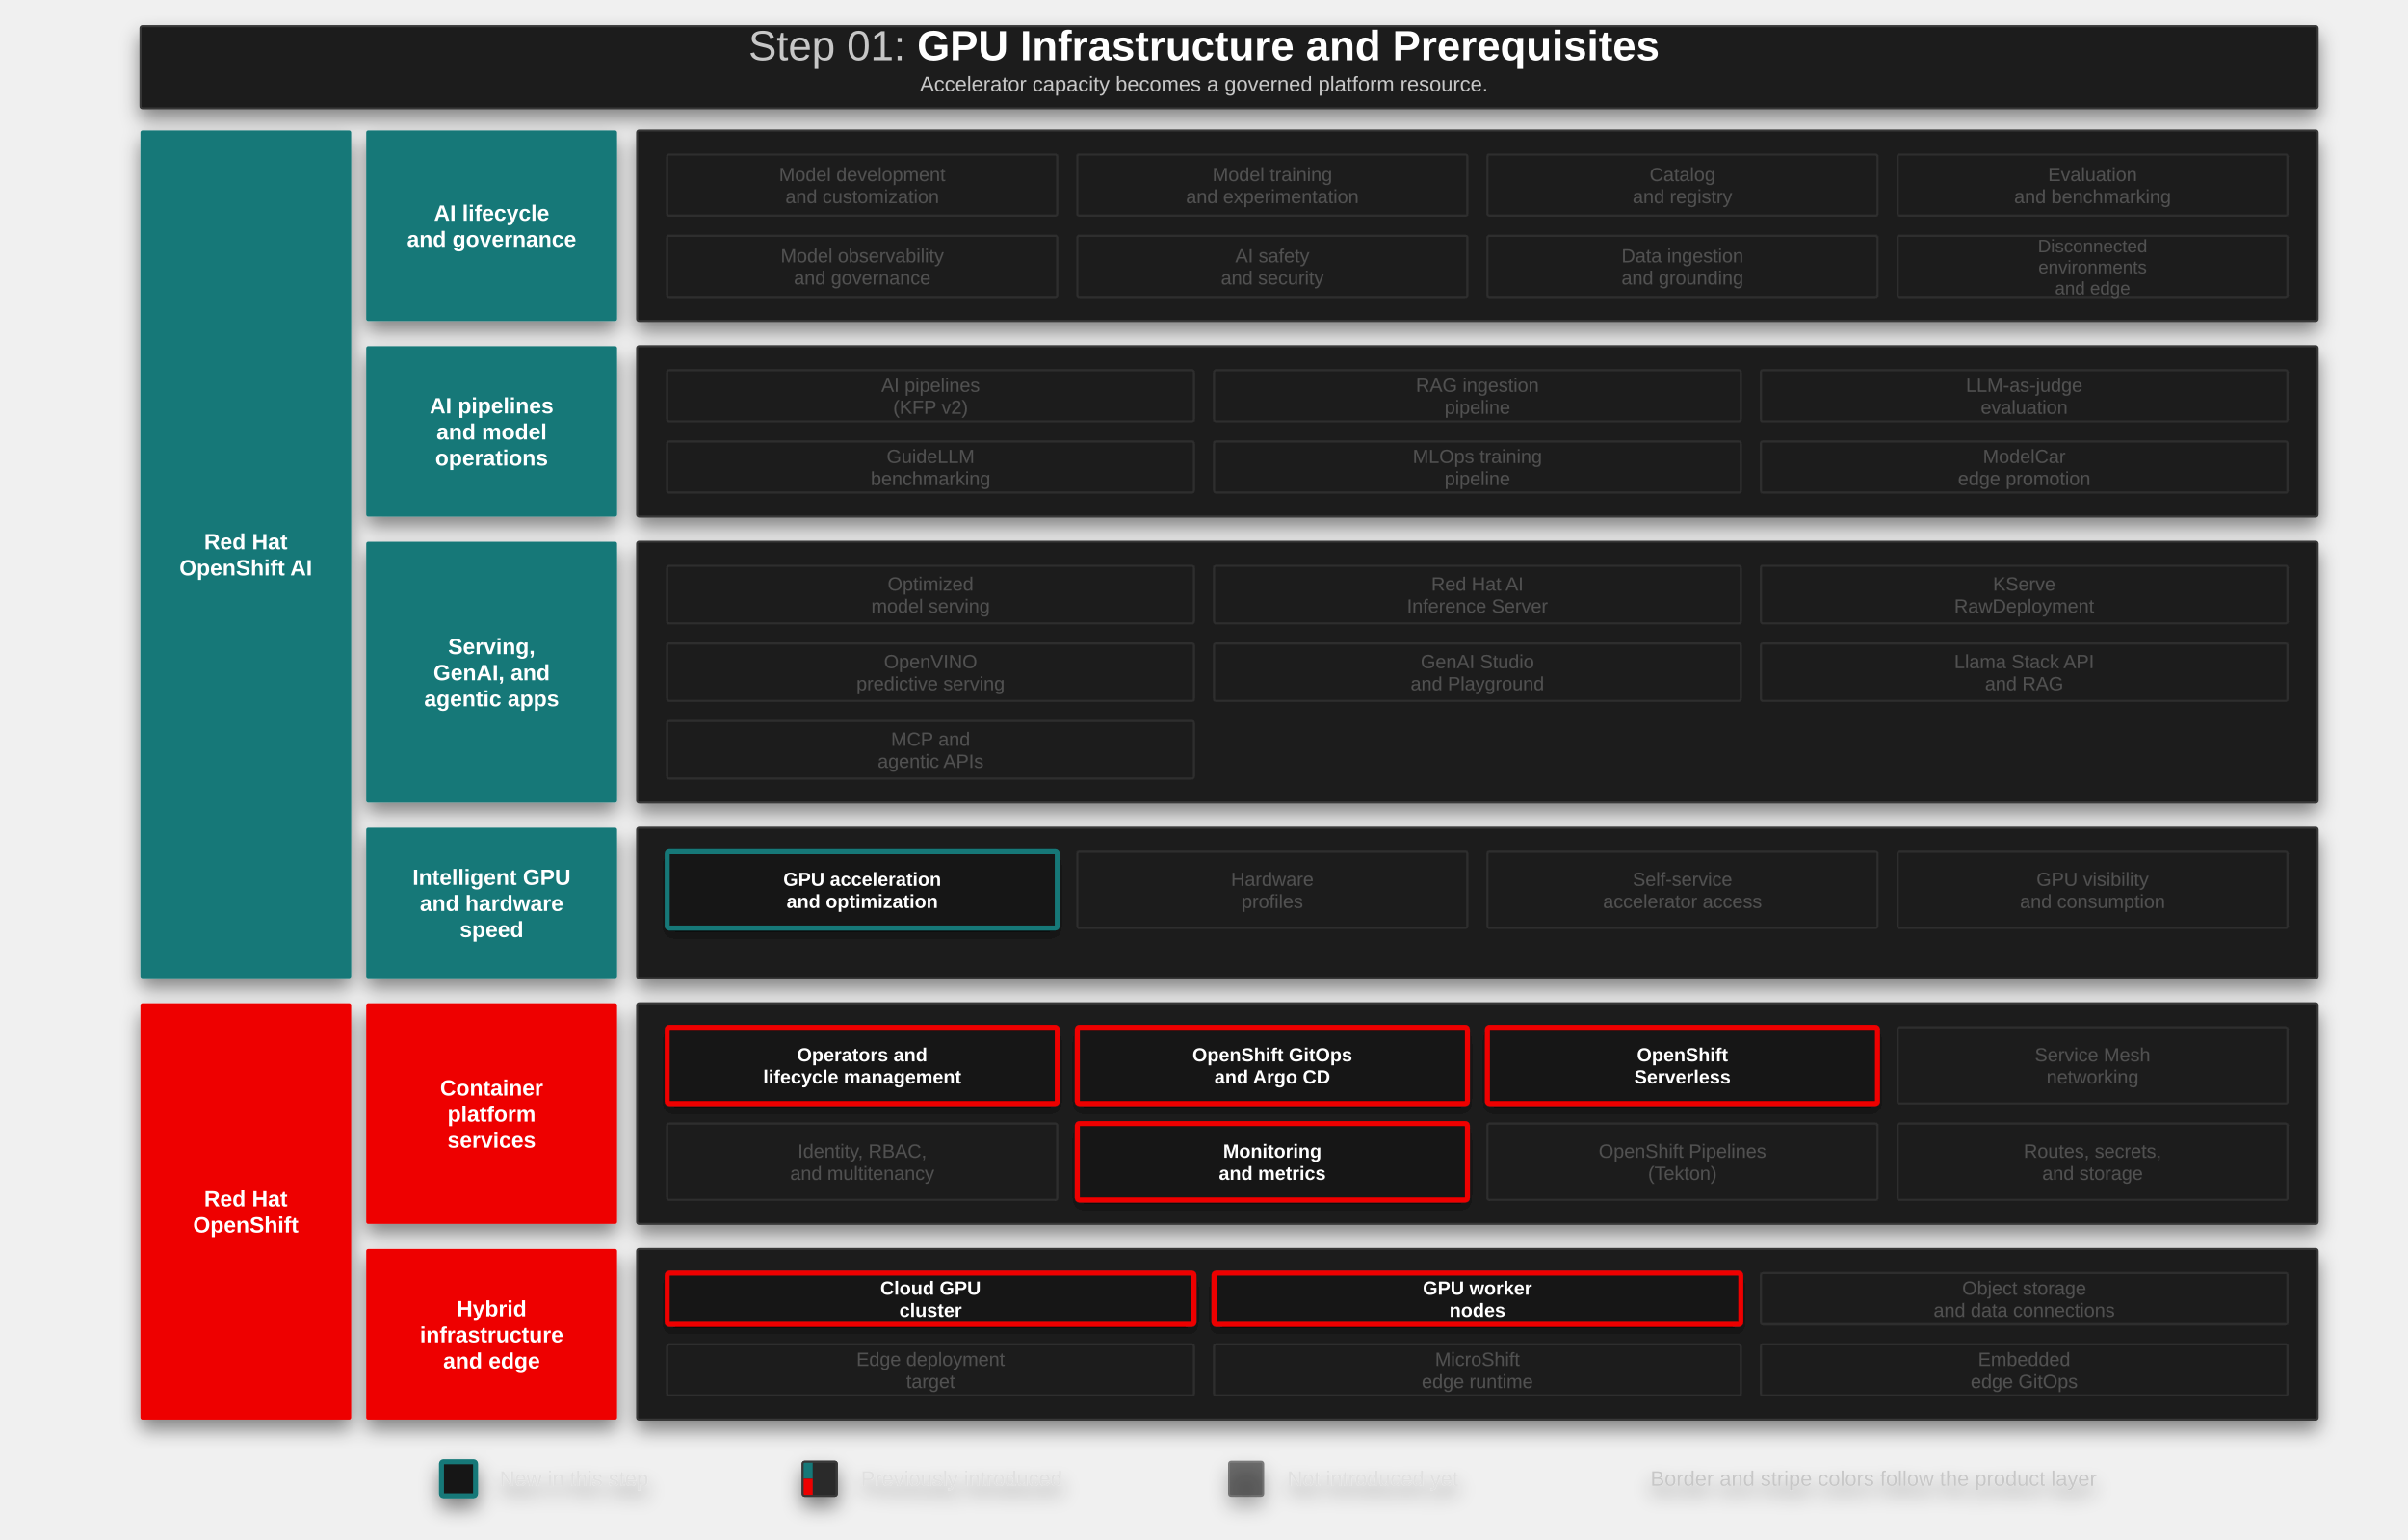
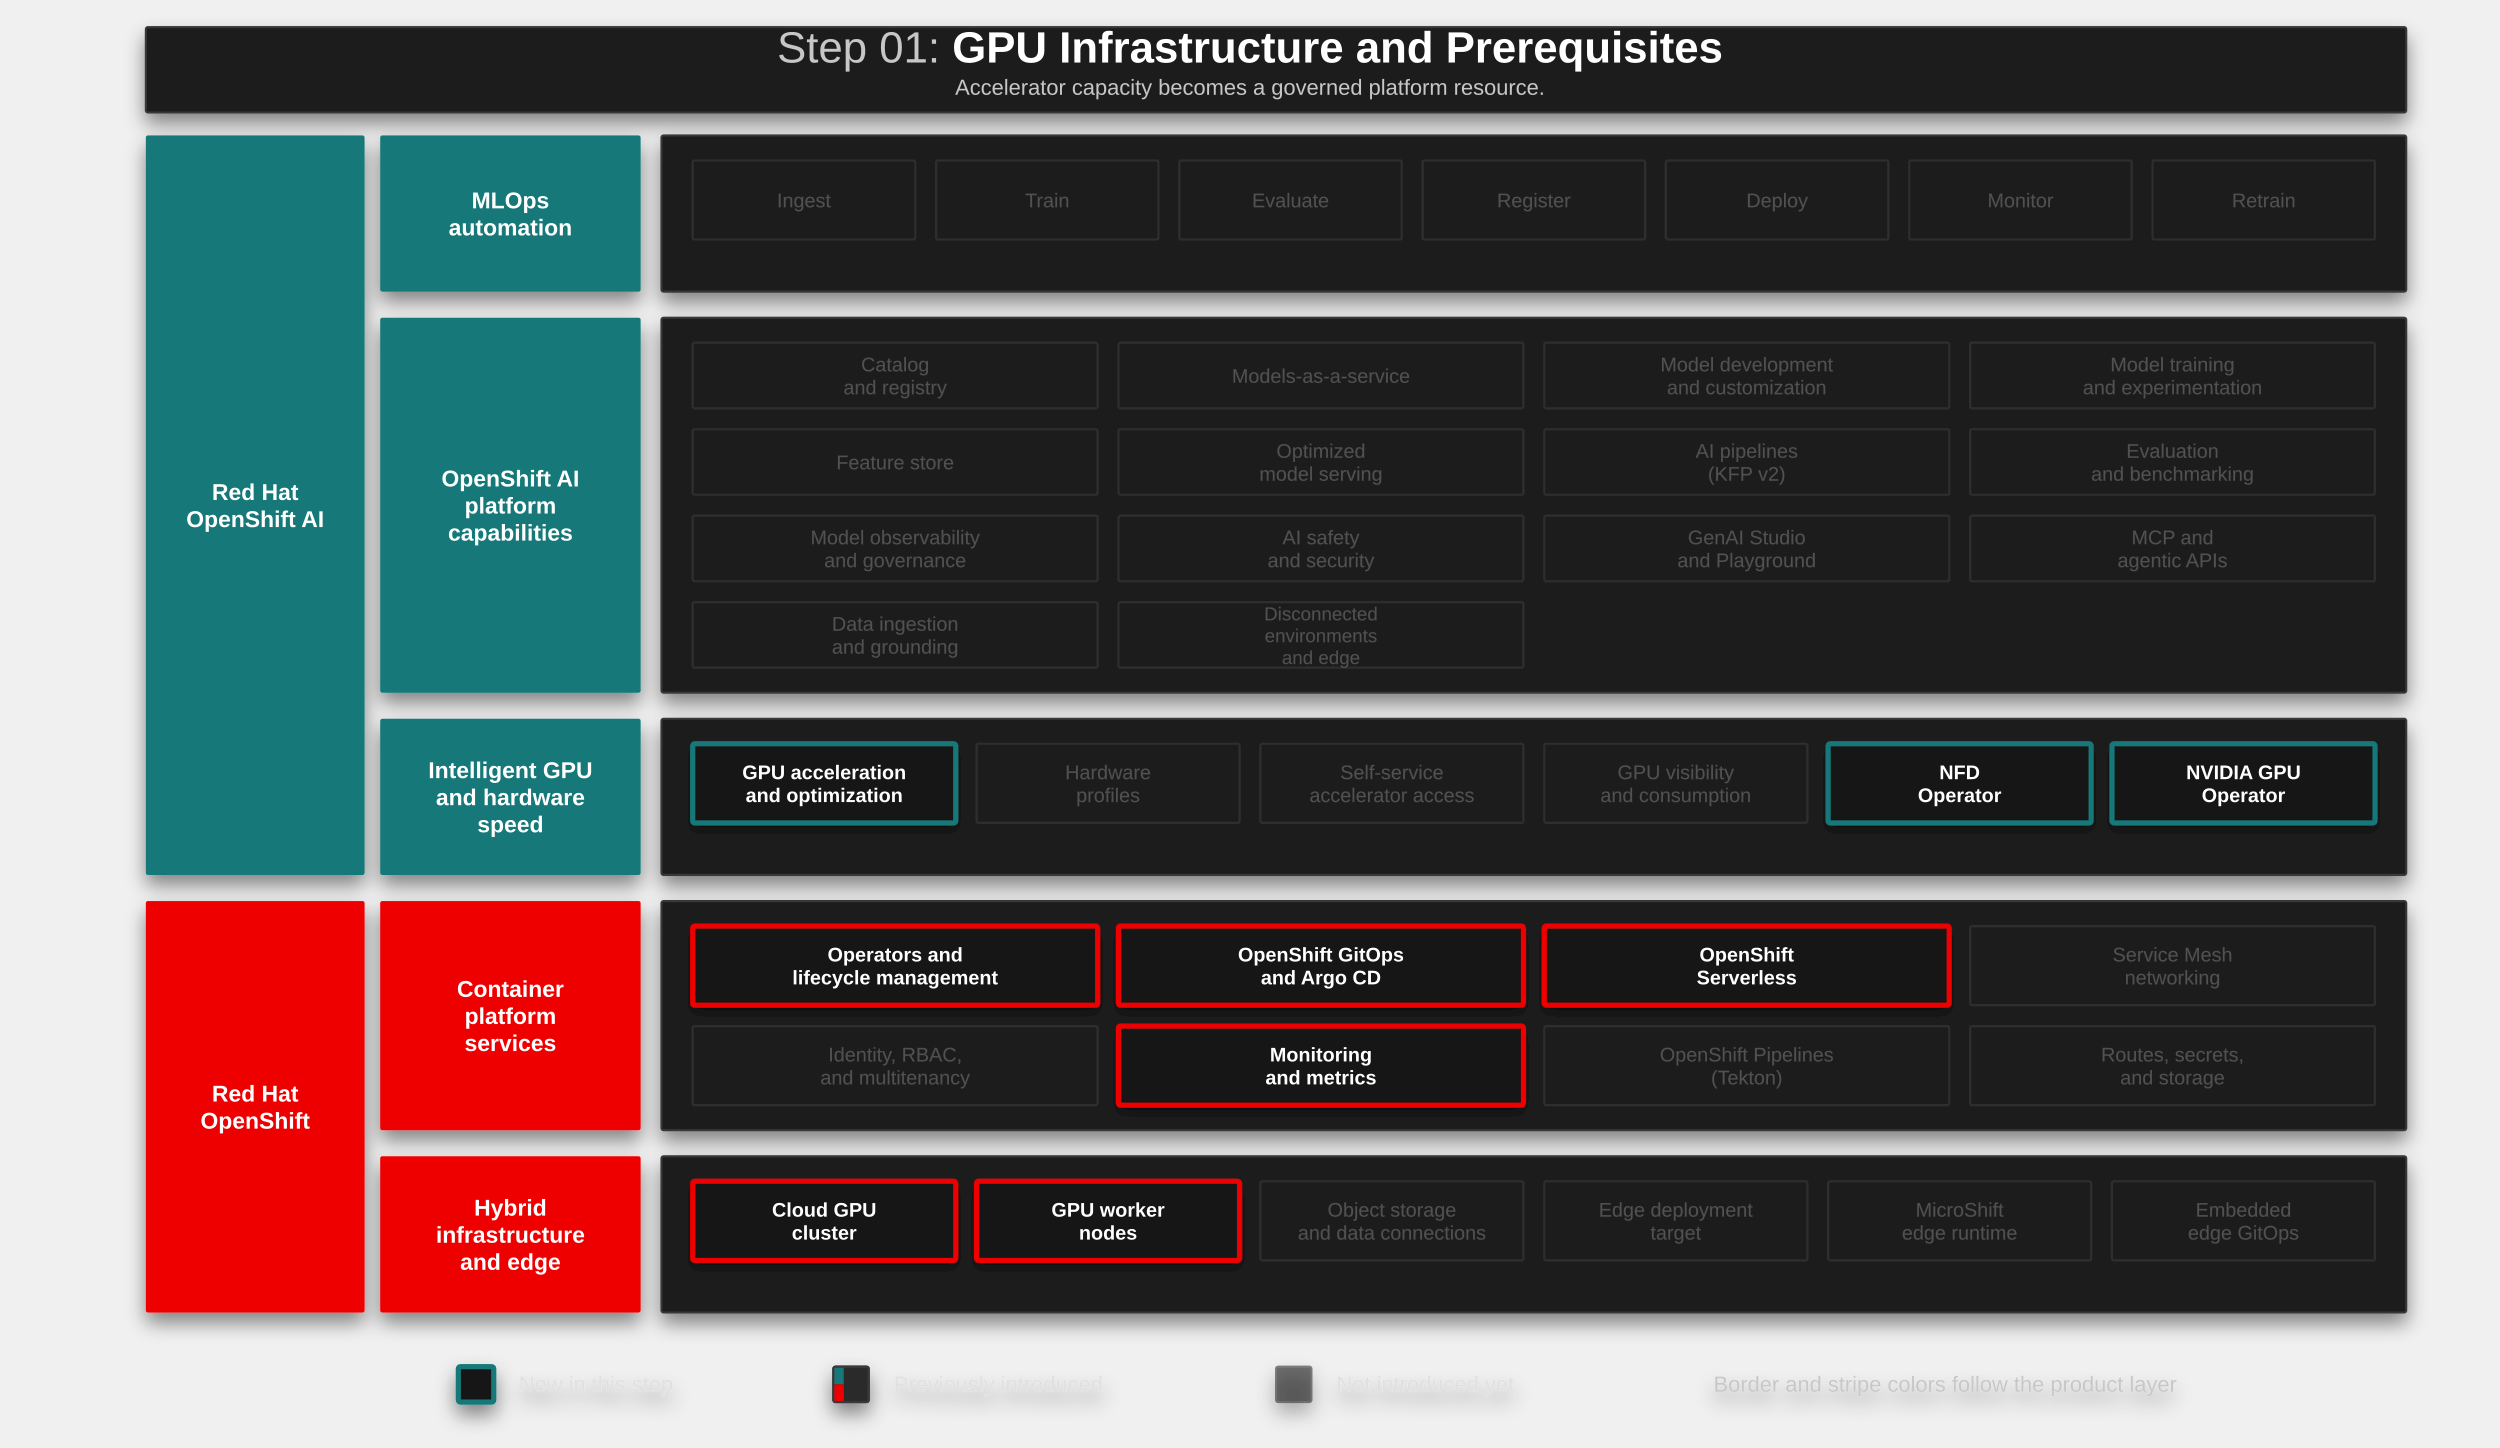
- <svg xmlns="http://www.w3.org/2000/svg" width="2400" height="1535" viewBox="0 0 2400 1535" role="img" aria-labelledby="title desc">
+ <svg xmlns="http://www.w3.org/2000/svg" width="2400" height="1390" viewBox="0 0 2400 1390" role="img" aria-labelledby="title desc">
  <style>.display{font-family:'Red Hat Display','Arial',sans-serif}.body{font-family:'Red Hat Text','Arial',sans-serif}</style>
  <defs>
    <filter id="lift" x="-20%" y="-20%" width="140%" height="140%">
      <feDropShadow dx="0" dy="6" stdDeviation="5" flood-color="#000" flood-opacity="0.55" />
    </filter>
    <filter id="panelShadow" x="-8%" y="-8%" width="116%" height="116%">
      <feDropShadow dx="0" dy="10" stdDeviation="9" flood-color="#000" flood-opacity="0.45" />
    </filter>
  </defs>
  <g filter="url(#panelShadow)">
    <rect x="140" y="26" width="2170" height="82" rx="2" fill="#1f1f1f" stroke="#383838" stroke-width="2" />
    <text x="1200.0" y="60" class="display" font-size="42" fill="#ffffff" font-weight="700" text-anchor="middle">
      <tspan fill="#c7c7c7" font-weight="500">Step 01:</tspan> GPU Infrastructure and Prerequisites</text>
    <text x="1200.0" y="91" class="body" font-size="21" fill="#c7c7c7" text-anchor="middle">Accelerator capacity becomes a governed platform resource.</text>
-     <rect x="140" y="130" width="210" height="845" rx="2" fill="#147878" stroke="#147878" stroke-width="0" />
-     <text x="245.0" y="547.5" class="body" font-size="22" fill="#ffffff" font-weight="700" text-anchor="middle">Red Hat</text>
-     <text x="245.0" y="573.5" class="body" font-size="22" fill="#ffffff" font-weight="700" text-anchor="middle">OpenShift AI</text>
-     <rect x="140" y="1000" width="210" height="415" rx="2" fill="#ee0000" stroke="#ee0000" stroke-width="0" />
-     <text x="245.0" y="1202.5" class="body" font-size="22" fill="#ffffff" font-weight="700" text-anchor="middle">Red Hat</text>
-     <text x="245.0" y="1228.5" class="body" font-size="22" fill="#ffffff" font-weight="700" text-anchor="middle">OpenShift</text>
-     <rect x="365" y="130" width="250" height="190" rx="2" fill="#147878" stroke="#147878" stroke-width="0" />
-     <text x="490.0" y="220.0" class="body" font-size="22" fill="#ffffff" font-weight="700" text-anchor="middle">AI lifecycle</text>
-     <text x="490.0" y="246.0" class="body" font-size="22" fill="#ffffff" font-weight="700" text-anchor="middle">and governance</text>
-     <rect x="635" y="130" width="1675" height="190" rx="2" fill="#1f1f1f" stroke="#383838" stroke-width="2" />
-     <g opacity="0.62">
-       <rect x="665.0" y="154.0" width="388.75" height="61.0" rx="2" fill="#1f1f1f" stroke="#383838" stroke-width="2.0" />
-       <text x="859.375" y="180.5" class="body" font-size="19" fill="#707070" font-weight="450" text-anchor="middle">Model development</text>
-       <text x="859.375" y="202.5" class="body" font-size="19" fill="#707070" font-weight="450" text-anchor="middle">and customization</text>
-     </g>
-     <g opacity="0.62">
-       <rect x="1073.75" y="154.0" width="388.75" height="61.0" rx="2" fill="#1f1f1f" stroke="#383838" stroke-width="2.0" />
-       <text x="1268.125" y="180.5" class="body" font-size="19" fill="#707070" font-weight="450" text-anchor="middle">Model training</text>
-       <text x="1268.125" y="202.5" class="body" font-size="19" fill="#707070" font-weight="450" text-anchor="middle">and experimentation</text>
-     </g>
-     <g opacity="0.62">
-       <rect x="1482.5" y="154.0" width="388.75" height="61.0" rx="2" fill="#1f1f1f" stroke="#383838" stroke-width="2.0" />
-       <text x="1676.875" y="180.5" class="body" font-size="19" fill="#707070" font-weight="450" text-anchor="middle">Catalog</text>
-       <text x="1676.875" y="202.5" class="body" font-size="19" fill="#707070" font-weight="450" text-anchor="middle">and registry</text>
-     </g>
-     <g opacity="0.62">
-       <rect x="1891.25" y="154.0" width="388.75" height="61.0" rx="2" fill="#1f1f1f" stroke="#383838" stroke-width="2.0" />
-       <text x="2085.625" y="180.5" class="body" font-size="19" fill="#707070" font-weight="450" text-anchor="middle">Evaluation</text>
-       <text x="2085.625" y="202.5" class="body" font-size="19" fill="#707070" font-weight="450" text-anchor="middle">and benchmarking</text>
-     </g>
-     <g opacity="0.62">
-       <rect x="665.0" y="235.0" width="388.75" height="61.0" rx="2" fill="#1f1f1f" stroke="#383838" stroke-width="2.0" />
-       <text x="859.375" y="261.5" class="body" font-size="19" fill="#707070" font-weight="450" text-anchor="middle">Model observability</text>
-       <text x="859.375" y="283.5" class="body" font-size="19" fill="#707070" font-weight="450" text-anchor="middle">and governance</text>
-     </g>
-     <g opacity="0.62">
-       <rect x="1073.75" y="235.0" width="388.75" height="61.0" rx="2" fill="#1f1f1f" stroke="#383838" stroke-width="2.0" />
-       <text x="1268.125" y="261.5" class="body" font-size="19" fill="#707070" font-weight="450" text-anchor="middle">AI safety</text>
-       <text x="1268.125" y="283.5" class="body" font-size="19" fill="#707070" font-weight="450" text-anchor="middle">and security</text>
-     </g>
-     <g opacity="0.62">
-       <rect x="1482.5" y="235.0" width="388.75" height="61.0" rx="2" fill="#1f1f1f" stroke="#383838" stroke-width="2.0" />
-       <text x="1676.875" y="261.5" class="body" font-size="19" fill="#707070" font-weight="450" text-anchor="middle">Data ingestion</text>
-       <text x="1676.875" y="283.5" class="body" font-size="19" fill="#707070" font-weight="450" text-anchor="middle">and grounding</text>
-     </g>
-     <g opacity="0.62">
-       <rect x="1891.25" y="235.0" width="388.75" height="61.0" rx="2" fill="#1f1f1f" stroke="#383838" stroke-width="2.0" />
-       <text x="2085.625" y="251.5" class="body" font-size="18" fill="#707070" font-weight="450" text-anchor="middle">Disconnected</text>
-       <text x="2085.625" y="272.5" class="body" font-size="18" fill="#707070" font-weight="450" text-anchor="middle">environments</text>
-       <text x="2085.625" y="293.5" class="body" font-size="18" fill="#707070" font-weight="450" text-anchor="middle">and edge</text>
-     </g>
-     <rect x="365" y="345" width="250" height="170" rx="2" fill="#147878" stroke="#147878" stroke-width="0" />
-     <text x="490.0" y="412.0" class="body" font-size="22" fill="#ffffff" font-weight="700" text-anchor="middle">AI pipelines</text>
-     <text x="490.0" y="438.0" class="body" font-size="22" fill="#ffffff" font-weight="700" text-anchor="middle">and model</text>
-     <text x="490.0" y="464.0" class="body" font-size="22" fill="#ffffff" font-weight="700" text-anchor="middle">operations</text>
-     <rect x="635" y="345" width="1675" height="170" rx="2" fill="#1f1f1f" stroke="#383838" stroke-width="2" />
-     <g opacity="0.62">
-       <rect x="665.0" y="369.0" width="525.0" height="51.0" rx="2" fill="#1f1f1f" stroke="#383838" stroke-width="2.0" />
-       <text x="927.5" y="390.5" class="body" font-size="19" fill="#707070" font-weight="450" text-anchor="middle">AI pipelines</text>
-       <text x="927.5" y="412.5" class="body" font-size="19" fill="#707070" font-weight="450" text-anchor="middle">(KFP v2)</text>
-     </g>
-     <g opacity="0.62">
-       <rect x="1210.0" y="369.0" width="525.0" height="51.0" rx="2" fill="#1f1f1f" stroke="#383838" stroke-width="2.0" />
-       <text x="1472.5" y="390.5" class="body" font-size="19" fill="#707070" font-weight="450" text-anchor="middle">RAG ingestion</text>
-       <text x="1472.5" y="412.5" class="body" font-size="19" fill="#707070" font-weight="450" text-anchor="middle">pipeline</text>
-     </g>
-     <g opacity="0.62">
-       <rect x="1755.0" y="369.0" width="525.0" height="51.0" rx="2" fill="#1f1f1f" stroke="#383838" stroke-width="2.0" />
-       <text x="2017.5" y="390.5" class="body" font-size="19" fill="#707070" font-weight="450" text-anchor="middle">LLM-as-judge</text>
-       <text x="2017.5" y="412.5" class="body" font-size="19" fill="#707070" font-weight="450" text-anchor="middle">evaluation</text>
-     </g>
-     <g opacity="0.62">
-       <rect x="665.0" y="440.0" width="525.0" height="51.0" rx="2" fill="#1f1f1f" stroke="#383838" stroke-width="2.0" />
-       <text x="927.5" y="461.5" class="body" font-size="19" fill="#707070" font-weight="450" text-anchor="middle">GuideLLM</text>
-       <text x="927.5" y="483.5" class="body" font-size="19" fill="#707070" font-weight="450" text-anchor="middle">benchmarking</text>
-     </g>
-     <g opacity="0.62">
-       <rect x="1210.0" y="440.0" width="525.0" height="51.0" rx="2" fill="#1f1f1f" stroke="#383838" stroke-width="2.0" />
-       <text x="1472.5" y="461.5" class="body" font-size="19" fill="#707070" font-weight="450" text-anchor="middle">MLOps training</text>
-       <text x="1472.5" y="483.5" class="body" font-size="19" fill="#707070" font-weight="450" text-anchor="middle">pipeline</text>
-     </g>
-     <g opacity="0.62">
-       <rect x="1755.0" y="440.0" width="525.0" height="51.0" rx="2" fill="#1f1f1f" stroke="#383838" stroke-width="2.0" />
-       <text x="2017.5" y="461.5" class="body" font-size="19" fill="#707070" font-weight="450" text-anchor="middle">ModelCar</text>
-       <text x="2017.5" y="483.5" class="body" font-size="19" fill="#707070" font-weight="450" text-anchor="middle">edge promotion</text>
-     </g>
-     <rect x="365" y="540" width="250" height="260" rx="2" fill="#147878" stroke="#147878" stroke-width="0" />
-     <text x="490.0" y="652.0" class="body" font-size="22" fill="#ffffff" font-weight="700" text-anchor="middle">Serving,</text>
-     <text x="490.0" y="678.0" class="body" font-size="22" fill="#ffffff" font-weight="700" text-anchor="middle">GenAI, and</text>
-     <text x="490.0" y="704.0" class="body" font-size="22" fill="#ffffff" font-weight="700" text-anchor="middle">agentic apps</text>
-     <rect x="635" y="540" width="1675" height="260" rx="2" fill="#1f1f1f" stroke="#383838" stroke-width="2" />
-     <g opacity="0.62">
-       <rect x="665.0" y="564.0" width="525.0" height="57.333" rx="2" fill="#1f1f1f" stroke="#383838" stroke-width="2.0" />
-       <text x="927.5" y="588.667" class="body" font-size="19" fill="#707070" font-weight="450" text-anchor="middle">Optimized</text>
-       <text x="927.5" y="610.667" class="body" font-size="19" fill="#707070" font-weight="450" text-anchor="middle">model serving</text>
-     </g>
-     <g opacity="0.62">
-       <rect x="1210.0" y="564.0" width="525.0" height="57.333" rx="2" fill="#1f1f1f" stroke="#383838" stroke-width="2.0" />
-       <text x="1472.5" y="588.667" class="body" font-size="19" fill="#707070" font-weight="450" text-anchor="middle">Red Hat AI</text>
-       <text x="1472.5" y="610.667" class="body" font-size="19" fill="#707070" font-weight="450" text-anchor="middle">Inference Server</text>
-     </g>
-     <g opacity="0.62">
-       <rect x="1755.0" y="564.0" width="525.0" height="57.333" rx="2" fill="#1f1f1f" stroke="#383838" stroke-width="2.0" />
-       <text x="2017.5" y="588.667" class="body" font-size="19" fill="#707070" font-weight="450" text-anchor="middle">KServe</text>
-       <text x="2017.5" y="610.667" class="body" font-size="19" fill="#707070" font-weight="450" text-anchor="middle">RawDeployment</text>
-     </g>
-     <g opacity="0.62">
-       <rect x="665.0" y="641.333" width="525.0" height="57.333" rx="2" fill="#1f1f1f" stroke="#383838" stroke-width="2.0" />
-       <text x="927.5" y="666.0" class="body" font-size="19" fill="#707070" font-weight="450" text-anchor="middle">OpenVINO</text>
-       <text x="927.5" y="688.0" class="body" font-size="19" fill="#707070" font-weight="450" text-anchor="middle">predictive serving</text>
-     </g>
-     <g opacity="0.62">
-       <rect x="1210.0" y="641.333" width="525.0" height="57.333" rx="2" fill="#1f1f1f" stroke="#383838" stroke-width="2.0" />
-       <text x="1472.5" y="666.0" class="body" font-size="19" fill="#707070" font-weight="450" text-anchor="middle">GenAI Studio</text>
-       <text x="1472.5" y="688.0" class="body" font-size="19" fill="#707070" font-weight="450" text-anchor="middle">and Playground</text>
-     </g>
-     <g opacity="0.62">
-       <rect x="1755.0" y="641.333" width="525.0" height="57.333" rx="2" fill="#1f1f1f" stroke="#383838" stroke-width="2.0" />
-       <text x="2017.5" y="666.0" class="body" font-size="19" fill="#707070" font-weight="450" text-anchor="middle">Llama Stack API</text>
-       <text x="2017.5" y="688.0" class="body" font-size="19" fill="#707070" font-weight="450" text-anchor="middle">and RAG</text>
-     </g>
-     <g opacity="0.62">
-       <rect x="665.0" y="718.667" width="525.0" height="57.333" rx="2" fill="#1f1f1f" stroke="#383838" stroke-width="2.0" />
-       <text x="927.5" y="743.333" class="body" font-size="19" fill="#707070" font-weight="450" text-anchor="middle">MCP and</text>
-       <text x="927.5" y="765.333" class="body" font-size="19" fill="#707070" font-weight="450" text-anchor="middle">agentic APIs</text>
-     </g>
-     <rect x="365" y="825" width="250" height="150" rx="2" fill="#147878" stroke="#147878" stroke-width="0" />
-     <text x="490.0" y="882.0" class="body" font-size="22" fill="#ffffff" font-weight="700" text-anchor="middle">Intelligent GPU</text>
-     <text x="490.0" y="908.0" class="body" font-size="22" fill="#ffffff" font-weight="700" text-anchor="middle">and hardware</text>
-     <text x="490.0" y="934.0" class="body" font-size="22" fill="#ffffff" font-weight="700" text-anchor="middle">speed</text>
-     <rect x="635" y="825" width="1675" height="150" rx="2" fill="#1f1f1f" stroke="#383838" stroke-width="2" />
-     <g filter="url(#lift)">
-       <rect x="665.0" y="849" width="388.75" height="76" rx="2" fill="#151515" stroke="#147878" stroke-width="5.0" />
-       <text x="859.375" y="883.0" class="body" font-size="19" fill="#ffffff" font-weight="700" text-anchor="middle">GPU acceleration</text>
-       <text x="859.375" y="905.0" class="body" font-size="19" fill="#ffffff" font-weight="700" text-anchor="middle">and optimization</text>
-     </g>
-     <g opacity="0.62">
-       <rect x="1073.75" y="849" width="388.75" height="76" rx="2" fill="#1f1f1f" stroke="#383838" stroke-width="2.0" />
-       <text x="1268.125" y="883.0" class="body" font-size="19" fill="#707070" font-weight="450" text-anchor="middle">Hardware</text>
-       <text x="1268.125" y="905.0" class="body" font-size="19" fill="#707070" font-weight="450" text-anchor="middle">profiles</text>
-     </g>
-     <g opacity="0.62">
-       <rect x="1482.5" y="849" width="388.75" height="76" rx="2" fill="#1f1f1f" stroke="#383838" stroke-width="2.0" />
-       <text x="1676.875" y="883.0" class="body" font-size="19" fill="#707070" font-weight="450" text-anchor="middle">Self-service</text>
-       <text x="1676.875" y="905.0" class="body" font-size="19" fill="#707070" font-weight="450" text-anchor="middle">accelerator access</text>
-     </g>
-     <g opacity="0.62">
-       <rect x="1891.25" y="849" width="388.75" height="76" rx="2" fill="#1f1f1f" stroke="#383838" stroke-width="2.0" />
-       <text x="2085.625" y="883.0" class="body" font-size="19" fill="#707070" font-weight="450" text-anchor="middle">GPU visibility</text>
-       <text x="2085.625" y="905.0" class="body" font-size="19" fill="#707070" font-weight="450" text-anchor="middle">and consumption</text>
-     </g>
-     <rect x="365" y="1000" width="250" height="220" rx="2" fill="#ee0000" stroke="#ee0000" stroke-width="0" />
-     <text x="490.0" y="1092.0" class="body" font-size="22" fill="#ffffff" font-weight="700" text-anchor="middle">Container</text>
-     <text x="490.0" y="1118.0" class="body" font-size="22" fill="#ffffff" font-weight="700" text-anchor="middle">platform</text>
-     <text x="490.0" y="1144.0" class="body" font-size="22" fill="#ffffff" font-weight="700" text-anchor="middle">services</text>
-     <rect x="635" y="1000" width="1675" height="220" rx="2" fill="#1f1f1f" stroke="#383838" stroke-width="2" />
-     <g filter="url(#lift)">
-       <rect x="665.0" y="1024" width="388.75" height="76" rx="2" fill="#151515" stroke="#ee0000" stroke-width="5.0" />
-       <text x="859.375" y="1058.0" class="body" font-size="19" fill="#ffffff" font-weight="700" text-anchor="middle">Operators and</text>
-       <text x="859.375" y="1080.0" class="body" font-size="19" fill="#ffffff" font-weight="700" text-anchor="middle">lifecycle management</text>
-     </g>
-     <g filter="url(#lift)">
-       <rect x="1073.75" y="1024" width="388.75" height="76" rx="2" fill="#151515" stroke="#ee0000" stroke-width="5.0" />
-       <text x="1268.125" y="1058.0" class="body" font-size="19" fill="#ffffff" font-weight="700" text-anchor="middle">OpenShift GitOps</text>
-       <text x="1268.125" y="1080.0" class="body" font-size="19" fill="#ffffff" font-weight="700" text-anchor="middle">and Argo CD</text>
-     </g>
-     <g filter="url(#lift)">
-       <rect x="1482.5" y="1024" width="388.75" height="76" rx="2" fill="#151515" stroke="#ee0000" stroke-width="5.0" />
-       <text x="1676.875" y="1058.0" class="body" font-size="19" fill="#ffffff" font-weight="700" text-anchor="middle">OpenShift</text>
-       <text x="1676.875" y="1080.0" class="body" font-size="19" fill="#ffffff" font-weight="700" text-anchor="middle">Serverless</text>
-     </g>
-     <g opacity="0.62">
-       <rect x="1891.25" y="1024" width="388.75" height="76" rx="2" fill="#1f1f1f" stroke="#383838" stroke-width="2.0" />
-       <text x="2085.625" y="1058.0" class="body" font-size="19" fill="#707070" font-weight="450" text-anchor="middle">Service Mesh</text>
-       <text x="2085.625" y="1080.0" class="body" font-size="19" fill="#707070" font-weight="450" text-anchor="middle">networking</text>
-     </g>
-     <g opacity="0.62">
-       <rect x="665.0" y="1120" width="388.75" height="76" rx="2" fill="#1f1f1f" stroke="#383838" stroke-width="2.0" />
-       <text x="859.375" y="1154.0" class="body" font-size="19" fill="#707070" font-weight="450" text-anchor="middle">Identity, RBAC,</text>
-       <text x="859.375" y="1176.0" class="body" font-size="19" fill="#707070" font-weight="450" text-anchor="middle">and multitenancy</text>
-     </g>
-     <g filter="url(#lift)">
-       <rect x="1073.75" y="1120" width="388.75" height="76" rx="2" fill="#151515" stroke="#ee0000" stroke-width="5.0" />
-       <text x="1268.125" y="1154.0" class="body" font-size="19" fill="#ffffff" font-weight="700" text-anchor="middle">Monitoring</text>
-       <text x="1268.125" y="1176.0" class="body" font-size="19" fill="#ffffff" font-weight="700" text-anchor="middle">and metrics</text>
-     </g>
-     <g opacity="0.62">
-       <rect x="1482.5" y="1120" width="388.75" height="76" rx="2" fill="#1f1f1f" stroke="#383838" stroke-width="2.0" />
-       <text x="1676.875" y="1154.0" class="body" font-size="19" fill="#707070" font-weight="450" text-anchor="middle">OpenShift Pipelines</text>
-       <text x="1676.875" y="1176.0" class="body" font-size="19" fill="#707070" font-weight="450" text-anchor="middle">(Tekton)</text>
-     </g>
-     <g opacity="0.62">
-       <rect x="1891.25" y="1120" width="388.75" height="76" rx="2" fill="#1f1f1f" stroke="#383838" stroke-width="2.0" />
-       <text x="2085.625" y="1154.0" class="body" font-size="19" fill="#707070" font-weight="450" text-anchor="middle">Routes, secrets,</text>
-       <text x="2085.625" y="1176.0" class="body" font-size="19" fill="#707070" font-weight="450" text-anchor="middle">and storage</text>
-     </g>
-     <rect x="365" y="1245" width="250" height="170" rx="2" fill="#ee0000" stroke="#ee0000" stroke-width="0" />
-     <text x="490.0" y="1312.0" class="body" font-size="22" fill="#ffffff" font-weight="700" text-anchor="middle">Hybrid</text>
-     <text x="490.0" y="1338.0" class="body" font-size="22" fill="#ffffff" font-weight="700" text-anchor="middle">infrastructure</text>
-     <text x="490.0" y="1364.0" class="body" font-size="22" fill="#ffffff" font-weight="700" text-anchor="middle">and edge</text>
-     <rect x="635" y="1245" width="1675" height="170" rx="2" fill="#1f1f1f" stroke="#383838" stroke-width="2" />
-     <g filter="url(#lift)">
-       <rect x="665.0" y="1269.0" width="525.0" height="51.0" rx="2" fill="#151515" stroke="#ee0000" stroke-width="5.0" />
-       <text x="927.5" y="1290.5" class="body" font-size="19" fill="#ffffff" font-weight="700" text-anchor="middle">Cloud GPU</text>
-       <text x="927.5" y="1312.5" class="body" font-size="19" fill="#ffffff" font-weight="700" text-anchor="middle">cluster</text>
-     </g>
-     <g filter="url(#lift)">
-       <rect x="1210.0" y="1269.0" width="525.0" height="51.0" rx="2" fill="#151515" stroke="#ee0000" stroke-width="5.0" />
-       <text x="1472.5" y="1290.5" class="body" font-size="19" fill="#ffffff" font-weight="700" text-anchor="middle">GPU worker</text>
-       <text x="1472.5" y="1312.5" class="body" font-size="19" fill="#ffffff" font-weight="700" text-anchor="middle">nodes</text>
-     </g>
-     <g opacity="0.62">
-       <rect x="1755.0" y="1269.0" width="525.0" height="51.0" rx="2" fill="#1f1f1f" stroke="#383838" stroke-width="2.0" />
-       <text x="2017.5" y="1290.5" class="body" font-size="19" fill="#707070" font-weight="450" text-anchor="middle">Object storage</text>
-       <text x="2017.5" y="1312.5" class="body" font-size="19" fill="#707070" font-weight="450" text-anchor="middle">and data connections</text>
-     </g>
-     <g opacity="0.62">
-       <rect x="665.0" y="1340.0" width="525.0" height="51.0" rx="2" fill="#1f1f1f" stroke="#383838" stroke-width="2.0" />
-       <text x="927.5" y="1361.5" class="body" font-size="19" fill="#707070" font-weight="450" text-anchor="middle">Edge deployment</text>
-       <text x="927.5" y="1383.5" class="body" font-size="19" fill="#707070" font-weight="450" text-anchor="middle">target</text>
-     </g>
-     <g opacity="0.62">
-       <rect x="1210.0" y="1340.0" width="525.0" height="51.0" rx="2" fill="#1f1f1f" stroke="#383838" stroke-width="2.0" />
-       <text x="1472.5" y="1361.5" class="body" font-size="19" fill="#707070" font-weight="450" text-anchor="middle">MicroShift</text>
-       <text x="1472.5" y="1383.5" class="body" font-size="19" fill="#707070" font-weight="450" text-anchor="middle">edge runtime</text>
-     </g>
-     <g opacity="0.62">
-       <rect x="1755.0" y="1340.0" width="525.0" height="51.0" rx="2" fill="#1f1f1f" stroke="#383838" stroke-width="2.0" />
-       <text x="2017.5" y="1361.5" class="body" font-size="19" fill="#707070" font-weight="450" text-anchor="middle">Embedded</text>
-       <text x="2017.5" y="1383.5" class="body" font-size="19" fill="#707070" font-weight="450" text-anchor="middle">edge GitOps</text>
-     </g>
-     <rect x="440" y="1457" width="34" height="34" rx="2" fill="#151515" stroke="#147878" stroke-width="5" />
-     <text x="498" y="1481" class="body" font-size="21" fill="#e0e0e0">New in this step</text>
-     <rect x="800" y="1457" width="34" height="34" rx="2" fill="#292929" stroke="#383838" stroke-width="2" />
-     <rect x="800" y="1457" width="10" height="17" rx="0" fill="#147878" stroke="#147878" stroke-width="0" />
-     <rect x="800" y="1474" width="10" height="17" rx="0" fill="#ee0000" stroke="#ee0000" stroke-width="0" />
-     <rect x="800" y="1457" width="34" height="34" rx="2" fill="none" stroke="#383838" stroke-width="2" />
-     <text x="858" y="1481" class="body" font-size="21" fill="#e0e0e0">Previously introduced</text>
-     <rect x="1225" y="1457" width="34" height="34" rx="2" fill="#1f1f1f" stroke="#383838" stroke-width="2" opacity="0.62" />
-     <text x="1283" y="1481" class="body" font-size="21" fill="#e0e0e0">Not introduced yet</text>
-     <text x="1645" y="1481" class="body" font-size="21" fill="#c7c7c7">Border and stripe colors follow the product layer</text>
+     <rect x="140" y="130" width="210" height="710" rx="2" fill="#147878" stroke="#147878" stroke-width="0" />
+     <text x="245.0" y="480.0" class="body" font-size="22" fill="#ffffff" font-weight="700" text-anchor="middle">Red Hat</text>
+     <text x="245.0" y="506.0" class="body" font-size="22" fill="#ffffff" font-weight="700" text-anchor="middle">OpenShift AI</text>
+     <rect x="140" y="865" width="210" height="395" rx="2" fill="#ee0000" stroke="#ee0000" stroke-width="0" />
+     <text x="245.0" y="1057.5" class="body" font-size="22" fill="#ffffff" font-weight="700" text-anchor="middle">Red Hat</text>
+     <text x="245.0" y="1083.5" class="body" font-size="22" fill="#ffffff" font-weight="700" text-anchor="middle">OpenShift</text>
+     <rect x="365" y="130" width="250" height="150" rx="2" fill="#147878" stroke="#147878" stroke-width="0" />
+     <text x="490.0" y="200.0" class="body" font-size="22" fill="#ffffff" font-weight="700" text-anchor="middle">MLOps</text>
+     <text x="490.0" y="226.0" class="body" font-size="22" fill="#ffffff" font-weight="700" text-anchor="middle">automation</text>
+     <rect x="635" y="130" width="1675" height="150" rx="2" fill="#1f1f1f" stroke="#383838" stroke-width="2" />
+     <g opacity="0.62">
+       <rect x="665.0" y="154" width="213.571" height="76" rx="2" fill="#1f1f1f" stroke="#383838" stroke-width="2.0" />
+       <text x="771.786" y="199.0" class="body" font-size="19" fill="#707070" font-weight="450" text-anchor="middle">Ingest</text>
+     </g>
+     <g opacity="0.62">
+       <rect x="898.571" y="154" width="213.571" height="76" rx="2" fill="#1f1f1f" stroke="#383838" stroke-width="2.0" />
+       <text x="1005.357" y="199.0" class="body" font-size="19" fill="#707070" font-weight="450" text-anchor="middle">Train</text>
+     </g>
+     <g opacity="0.62">
+       <rect x="1132.143" y="154" width="213.571" height="76" rx="2" fill="#1f1f1f" stroke="#383838" stroke-width="2.0" />
+       <text x="1238.929" y="199.0" class="body" font-size="19" fill="#707070" font-weight="450" text-anchor="middle">Evaluate</text>
+     </g>
+     <g opacity="0.62">
+       <rect x="1365.714" y="154" width="213.571" height="76" rx="2" fill="#1f1f1f" stroke="#383838" stroke-width="2.0" />
+       <text x="1472.5" y="199.0" class="body" font-size="19" fill="#707070" font-weight="450" text-anchor="middle">Register</text>
+     </g>
+     <g opacity="0.62">
+       <rect x="1599.286" y="154" width="213.571" height="76" rx="2" fill="#1f1f1f" stroke="#383838" stroke-width="2.0" />
+       <text x="1706.071" y="199.0" class="body" font-size="19" fill="#707070" font-weight="450" text-anchor="middle">Deploy</text>
+     </g>
+     <g opacity="0.62">
+       <rect x="1832.857" y="154" width="213.571" height="76" rx="2" fill="#1f1f1f" stroke="#383838" stroke-width="2.0" />
+       <text x="1939.643" y="199.0" class="body" font-size="19" fill="#707070" font-weight="450" text-anchor="middle">Monitor</text>
+     </g>
+     <g opacity="0.62">
+       <rect x="2066.429" y="154" width="213.571" height="76" rx="2" fill="#1f1f1f" stroke="#383838" stroke-width="2.0" />
+       <text x="2173.214" y="199.0" class="body" font-size="19" fill="#707070" font-weight="450" text-anchor="middle">Retrain</text>
+     </g>
+     <rect x="365" y="305" width="250" height="360" rx="2" fill="#147878" stroke="#147878" stroke-width="0" />
+     <text x="490.0" y="467.0" class="body" font-size="22" fill="#ffffff" font-weight="700" text-anchor="middle">OpenShift AI</text>
+     <text x="490.0" y="493.0" class="body" font-size="22" fill="#ffffff" font-weight="700" text-anchor="middle">platform</text>
+     <text x="490.0" y="519.0" class="body" font-size="22" fill="#ffffff" font-weight="700" text-anchor="middle">capabilities</text>
+     <rect x="635" y="305" width="1675" height="360" rx="2" fill="#1f1f1f" stroke="#383838" stroke-width="2" />
+     <g opacity="0.62">
+       <rect x="665.0" y="329.0" width="388.75" height="63.0" rx="2" fill="#1f1f1f" stroke="#383838" stroke-width="2.0" />
+       <text x="859.375" y="356.5" class="body" font-size="19" fill="#707070" font-weight="450" text-anchor="middle">Catalog</text>
+       <text x="859.375" y="378.5" class="body" font-size="19" fill="#707070" font-weight="450" text-anchor="middle">and registry</text>
+     </g>
+     <g opacity="0.62">
+       <rect x="1073.75" y="329.0" width="388.75" height="63.0" rx="2" fill="#1f1f1f" stroke="#383838" stroke-width="2.0" />
+       <text x="1268.125" y="367.5" class="body" font-size="19" fill="#707070" font-weight="450" text-anchor="middle">Models-as-a-service</text>
+     </g>
+     <g opacity="0.62">
+       <rect x="1482.5" y="329.0" width="388.75" height="63.0" rx="2" fill="#1f1f1f" stroke="#383838" stroke-width="2.0" />
+       <text x="1676.875" y="356.5" class="body" font-size="19" fill="#707070" font-weight="450" text-anchor="middle">Model development</text>
+       <text x="1676.875" y="378.5" class="body" font-size="19" fill="#707070" font-weight="450" text-anchor="middle">and customization</text>
+     </g>
+     <g opacity="0.62">
+       <rect x="1891.25" y="329.0" width="388.75" height="63.0" rx="2" fill="#1f1f1f" stroke="#383838" stroke-width="2.0" />
+       <text x="2085.625" y="356.5" class="body" font-size="19" fill="#707070" font-weight="450" text-anchor="middle">Model training</text>
+       <text x="2085.625" y="378.5" class="body" font-size="19" fill="#707070" font-weight="450" text-anchor="middle">and experimentation</text>
+     </g>
+     <g opacity="0.62">
+       <rect x="665.0" y="412.0" width="388.75" height="63.0" rx="2" fill="#1f1f1f" stroke="#383838" stroke-width="2.0" />
+       <text x="859.375" y="450.5" class="body" font-size="19" fill="#707070" font-weight="450" text-anchor="middle">Feature store</text>
+     </g>
+     <g opacity="0.62">
+       <rect x="1073.75" y="412.0" width="388.75" height="63.0" rx="2" fill="#1f1f1f" stroke="#383838" stroke-width="2.0" />
+       <text x="1268.125" y="439.5" class="body" font-size="19" fill="#707070" font-weight="450" text-anchor="middle">Optimized</text>
+       <text x="1268.125" y="461.5" class="body" font-size="19" fill="#707070" font-weight="450" text-anchor="middle">model serving</text>
+     </g>
+     <g opacity="0.62">
+       <rect x="1482.5" y="412.0" width="388.75" height="63.0" rx="2" fill="#1f1f1f" stroke="#383838" stroke-width="2.0" />
+       <text x="1676.875" y="439.5" class="body" font-size="19" fill="#707070" font-weight="450" text-anchor="middle">AI pipelines</text>
+       <text x="1676.875" y="461.5" class="body" font-size="19" fill="#707070" font-weight="450" text-anchor="middle">(KFP v2)</text>
+     </g>
+     <g opacity="0.62">
+       <rect x="1891.25" y="412.0" width="388.75" height="63.0" rx="2" fill="#1f1f1f" stroke="#383838" stroke-width="2.0" />
+       <text x="2085.625" y="439.5" class="body" font-size="19" fill="#707070" font-weight="450" text-anchor="middle">Evaluation</text>
+       <text x="2085.625" y="461.5" class="body" font-size="19" fill="#707070" font-weight="450" text-anchor="middle">and benchmarking</text>
+     </g>
+     <g opacity="0.62">
+       <rect x="665.0" y="495.0" width="388.75" height="63.0" rx="2" fill="#1f1f1f" stroke="#383838" stroke-width="2.0" />
+       <text x="859.375" y="522.5" class="body" font-size="19" fill="#707070" font-weight="450" text-anchor="middle">Model observability</text>
+       <text x="859.375" y="544.5" class="body" font-size="19" fill="#707070" font-weight="450" text-anchor="middle">and governance</text>
+     </g>
+     <g opacity="0.62">
+       <rect x="1073.75" y="495.0" width="388.75" height="63.0" rx="2" fill="#1f1f1f" stroke="#383838" stroke-width="2.0" />
+       <text x="1268.125" y="522.5" class="body" font-size="19" fill="#707070" font-weight="450" text-anchor="middle">AI safety</text>
+       <text x="1268.125" y="544.5" class="body" font-size="19" fill="#707070" font-weight="450" text-anchor="middle">and security</text>
+     </g>
+     <g opacity="0.62">
+       <rect x="1482.5" y="495.0" width="388.75" height="63.0" rx="2" fill="#1f1f1f" stroke="#383838" stroke-width="2.0" />
+       <text x="1676.875" y="522.5" class="body" font-size="19" fill="#707070" font-weight="450" text-anchor="middle">GenAI Studio</text>
+       <text x="1676.875" y="544.5" class="body" font-size="19" fill="#707070" font-weight="450" text-anchor="middle">and Playground</text>
+     </g>
+     <g opacity="0.62">
+       <rect x="1891.25" y="495.0" width="388.75" height="63.0" rx="2" fill="#1f1f1f" stroke="#383838" stroke-width="2.0" />
+       <text x="2085.625" y="522.5" class="body" font-size="19" fill="#707070" font-weight="450" text-anchor="middle">MCP and</text>
+       <text x="2085.625" y="544.5" class="body" font-size="19" fill="#707070" font-weight="450" text-anchor="middle">agentic APIs</text>
+     </g>
+     <g opacity="0.62">
+       <rect x="665.0" y="578.0" width="388.75" height="63.0" rx="2" fill="#1f1f1f" stroke="#383838" stroke-width="2.0" />
+       <text x="859.375" y="605.5" class="body" font-size="19" fill="#707070" font-weight="450" text-anchor="middle">Data ingestion</text>
+       <text x="859.375" y="627.5" class="body" font-size="19" fill="#707070" font-weight="450" text-anchor="middle">and grounding</text>
+     </g>
+     <g opacity="0.62">
+       <rect x="1073.75" y="578.0" width="388.75" height="63.0" rx="2" fill="#1f1f1f" stroke="#383838" stroke-width="2.0" />
+       <text x="1268.125" y="595.5" class="body" font-size="18" fill="#707070" font-weight="450" text-anchor="middle">Disconnected</text>
+       <text x="1268.125" y="616.5" class="body" font-size="18" fill="#707070" font-weight="450" text-anchor="middle">environments</text>
+       <text x="1268.125" y="637.5" class="body" font-size="18" fill="#707070" font-weight="450" text-anchor="middle">and edge</text>
+     </g>
+     <rect x="365" y="690" width="250" height="150" rx="2" fill="#147878" stroke="#147878" stroke-width="0" />
+     <text x="490.0" y="747.0" class="body" font-size="22" fill="#ffffff" font-weight="700" text-anchor="middle">Intelligent GPU</text>
+     <text x="490.0" y="773.0" class="body" font-size="22" fill="#ffffff" font-weight="700" text-anchor="middle">and hardware</text>
+     <text x="490.0" y="799.0" class="body" font-size="22" fill="#ffffff" font-weight="700" text-anchor="middle">speed</text>
+     <rect x="635" y="690" width="1675" height="150" rx="2" fill="#1f1f1f" stroke="#383838" stroke-width="2" />
+     <g filter="url(#lift)">
+       <rect x="665.0" y="714" width="252.5" height="76" rx="2" fill="#151515" stroke="#147878" stroke-width="5.0" />
+       <text x="791.25" y="748.0" class="body" font-size="19" fill="#ffffff" font-weight="700" text-anchor="middle">GPU acceleration</text>
+       <text x="791.25" y="770.0" class="body" font-size="19" fill="#ffffff" font-weight="700" text-anchor="middle">and optimization</text>
+     </g>
+     <g opacity="0.62">
+       <rect x="937.5" y="714" width="252.5" height="76" rx="2" fill="#1f1f1f" stroke="#383838" stroke-width="2.0" />
+       <text x="1063.75" y="748.0" class="body" font-size="19" fill="#707070" font-weight="450" text-anchor="middle">Hardware</text>
+       <text x="1063.75" y="770.0" class="body" font-size="19" fill="#707070" font-weight="450" text-anchor="middle">profiles</text>
+     </g>
+     <g opacity="0.62">
+       <rect x="1210.0" y="714" width="252.5" height="76" rx="2" fill="#1f1f1f" stroke="#383838" stroke-width="2.0" />
+       <text x="1336.25" y="748.0" class="body" font-size="19" fill="#707070" font-weight="450" text-anchor="middle">Self-service</text>
+       <text x="1336.25" y="770.0" class="body" font-size="19" fill="#707070" font-weight="450" text-anchor="middle">accelerator access</text>
+     </g>
+     <g opacity="0.62">
+       <rect x="1482.5" y="714" width="252.5" height="76" rx="2" fill="#1f1f1f" stroke="#383838" stroke-width="2.0" />
+       <text x="1608.75" y="748.0" class="body" font-size="19" fill="#707070" font-weight="450" text-anchor="middle">GPU visibility</text>
+       <text x="1608.75" y="770.0" class="body" font-size="19" fill="#707070" font-weight="450" text-anchor="middle">and consumption</text>
+     </g>
+     <g filter="url(#lift)">
+       <rect x="1755.0" y="714" width="252.5" height="76" rx="2" fill="#151515" stroke="#147878" stroke-width="5.0" />
+       <text x="1881.25" y="748.0" class="body" font-size="19" fill="#ffffff" font-weight="700" text-anchor="middle">NFD</text>
+       <text x="1881.25" y="770.0" class="body" font-size="19" fill="#ffffff" font-weight="700" text-anchor="middle">Operator</text>
+     </g>
+     <g filter="url(#lift)">
+       <rect x="2027.5" y="714" width="252.5" height="76" rx="2" fill="#151515" stroke="#147878" stroke-width="5.0" />
+       <text x="2153.75" y="748.0" class="body" font-size="19" fill="#ffffff" font-weight="700" text-anchor="middle">NVIDIA GPU</text>
+       <text x="2153.75" y="770.0" class="body" font-size="19" fill="#ffffff" font-weight="700" text-anchor="middle">Operator</text>
+     </g>
+     <rect x="365" y="865" width="250" height="220" rx="2" fill="#ee0000" stroke="#ee0000" stroke-width="0" />
+     <text x="490.0" y="957.0" class="body" font-size="22" fill="#ffffff" font-weight="700" text-anchor="middle">Container</text>
+     <text x="490.0" y="983.0" class="body" font-size="22" fill="#ffffff" font-weight="700" text-anchor="middle">platform</text>
+     <text x="490.0" y="1009.0" class="body" font-size="22" fill="#ffffff" font-weight="700" text-anchor="middle">services</text>
+     <rect x="635" y="865" width="1675" height="220" rx="2" fill="#1f1f1f" stroke="#383838" stroke-width="2" />
+     <g filter="url(#lift)">
+       <rect x="665.0" y="889" width="388.75" height="76" rx="2" fill="#151515" stroke="#ee0000" stroke-width="5.0" />
+       <text x="859.375" y="923.0" class="body" font-size="19" fill="#ffffff" font-weight="700" text-anchor="middle">Operators and</text>
+       <text x="859.375" y="945.0" class="body" font-size="19" fill="#ffffff" font-weight="700" text-anchor="middle">lifecycle management</text>
+     </g>
+     <g filter="url(#lift)">
+       <rect x="1073.75" y="889" width="388.75" height="76" rx="2" fill="#151515" stroke="#ee0000" stroke-width="5.0" />
+       <text x="1268.125" y="923.0" class="body" font-size="19" fill="#ffffff" font-weight="700" text-anchor="middle">OpenShift GitOps</text>
+       <text x="1268.125" y="945.0" class="body" font-size="19" fill="#ffffff" font-weight="700" text-anchor="middle">and Argo CD</text>
+     </g>
+     <g filter="url(#lift)">
+       <rect x="1482.5" y="889" width="388.75" height="76" rx="2" fill="#151515" stroke="#ee0000" stroke-width="5.0" />
+       <text x="1676.875" y="923.0" class="body" font-size="19" fill="#ffffff" font-weight="700" text-anchor="middle">OpenShift</text>
+       <text x="1676.875" y="945.0" class="body" font-size="19" fill="#ffffff" font-weight="700" text-anchor="middle">Serverless</text>
+     </g>
+     <g opacity="0.62">
+       <rect x="1891.25" y="889" width="388.75" height="76" rx="2" fill="#1f1f1f" stroke="#383838" stroke-width="2.0" />
+       <text x="2085.625" y="923.0" class="body" font-size="19" fill="#707070" font-weight="450" text-anchor="middle">Service Mesh</text>
+       <text x="2085.625" y="945.0" class="body" font-size="19" fill="#707070" font-weight="450" text-anchor="middle">networking</text>
+     </g>
+     <g opacity="0.62">
+       <rect x="665.0" y="985" width="388.75" height="76" rx="2" fill="#1f1f1f" stroke="#383838" stroke-width="2.0" />
+       <text x="859.375" y="1019.0" class="body" font-size="19" fill="#707070" font-weight="450" text-anchor="middle">Identity, RBAC,</text>
+       <text x="859.375" y="1041.0" class="body" font-size="19" fill="#707070" font-weight="450" text-anchor="middle">and multitenancy</text>
+     </g>
+     <g filter="url(#lift)">
+       <rect x="1073.75" y="985" width="388.75" height="76" rx="2" fill="#151515" stroke="#ee0000" stroke-width="5.0" />
+       <text x="1268.125" y="1019.0" class="body" font-size="19" fill="#ffffff" font-weight="700" text-anchor="middle">Monitoring</text>
+       <text x="1268.125" y="1041.0" class="body" font-size="19" fill="#ffffff" font-weight="700" text-anchor="middle">and metrics</text>
+     </g>
+     <g opacity="0.62">
+       <rect x="1482.5" y="985" width="388.75" height="76" rx="2" fill="#1f1f1f" stroke="#383838" stroke-width="2.0" />
+       <text x="1676.875" y="1019.0" class="body" font-size="19" fill="#707070" font-weight="450" text-anchor="middle">OpenShift Pipelines</text>
+       <text x="1676.875" y="1041.0" class="body" font-size="19" fill="#707070" font-weight="450" text-anchor="middle">(Tekton)</text>
+     </g>
+     <g opacity="0.62">
+       <rect x="1891.25" y="985" width="388.75" height="76" rx="2" fill="#1f1f1f" stroke="#383838" stroke-width="2.0" />
+       <text x="2085.625" y="1019.0" class="body" font-size="19" fill="#707070" font-weight="450" text-anchor="middle">Routes, secrets,</text>
+       <text x="2085.625" y="1041.0" class="body" font-size="19" fill="#707070" font-weight="450" text-anchor="middle">and storage</text>
+     </g>
+     <rect x="365" y="1110" width="250" height="150" rx="2" fill="#ee0000" stroke="#ee0000" stroke-width="0" />
+     <text x="490.0" y="1167.0" class="body" font-size="22" fill="#ffffff" font-weight="700" text-anchor="middle">Hybrid</text>
+     <text x="490.0" y="1193.0" class="body" font-size="22" fill="#ffffff" font-weight="700" text-anchor="middle">infrastructure</text>
+     <text x="490.0" y="1219.0" class="body" font-size="22" fill="#ffffff" font-weight="700" text-anchor="middle">and edge</text>
+     <rect x="635" y="1110" width="1675" height="150" rx="2" fill="#1f1f1f" stroke="#383838" stroke-width="2" />
+     <g filter="url(#lift)">
+       <rect x="665.0" y="1134" width="252.5" height="76" rx="2" fill="#151515" stroke="#ee0000" stroke-width="5.0" />
+       <text x="791.25" y="1168.0" class="body" font-size="19" fill="#ffffff" font-weight="700" text-anchor="middle">Cloud GPU</text>
+       <text x="791.25" y="1190.0" class="body" font-size="19" fill="#ffffff" font-weight="700" text-anchor="middle">cluster</text>
+     </g>
+     <g filter="url(#lift)">
+       <rect x="937.5" y="1134" width="252.5" height="76" rx="2" fill="#151515" stroke="#ee0000" stroke-width="5.0" />
+       <text x="1063.75" y="1168.0" class="body" font-size="19" fill="#ffffff" font-weight="700" text-anchor="middle">GPU worker</text>
+       <text x="1063.75" y="1190.0" class="body" font-size="19" fill="#ffffff" font-weight="700" text-anchor="middle">nodes</text>
+     </g>
+     <g opacity="0.62">
+       <rect x="1210.0" y="1134" width="252.5" height="76" rx="2" fill="#1f1f1f" stroke="#383838" stroke-width="2.0" />
+       <text x="1336.25" y="1168.0" class="body" font-size="19" fill="#707070" font-weight="450" text-anchor="middle">Object storage</text>
+       <text x="1336.25" y="1190.0" class="body" font-size="19" fill="#707070" font-weight="450" text-anchor="middle">and data connections</text>
+     </g>
+     <g opacity="0.62">
+       <rect x="1482.5" y="1134" width="252.5" height="76" rx="2" fill="#1f1f1f" stroke="#383838" stroke-width="2.0" />
+       <text x="1608.75" y="1168.0" class="body" font-size="19" fill="#707070" font-weight="450" text-anchor="middle">Edge deployment</text>
+       <text x="1608.75" y="1190.0" class="body" font-size="19" fill="#707070" font-weight="450" text-anchor="middle">target</text>
+     </g>
+     <g opacity="0.62">
+       <rect x="1755.0" y="1134" width="252.5" height="76" rx="2" fill="#1f1f1f" stroke="#383838" stroke-width="2.0" />
+       <text x="1881.25" y="1168.0" class="body" font-size="19" fill="#707070" font-weight="450" text-anchor="middle">MicroShift</text>
+       <text x="1881.25" y="1190.0" class="body" font-size="19" fill="#707070" font-weight="450" text-anchor="middle">edge runtime</text>
+     </g>
+     <g opacity="0.62">
+       <rect x="2027.5" y="1134" width="252.5" height="76" rx="2" fill="#1f1f1f" stroke="#383838" stroke-width="2.0" />
+       <text x="2153.75" y="1168.0" class="body" font-size="19" fill="#707070" font-weight="450" text-anchor="middle">Embedded</text>
+       <text x="2153.75" y="1190.0" class="body" font-size="19" fill="#707070" font-weight="450" text-anchor="middle">edge GitOps</text>
+     </g>
+     <rect x="440" y="1312" width="34" height="34" rx="2" fill="#151515" stroke="#147878" stroke-width="5" />
+     <text x="498" y="1336" class="body" font-size="21" fill="#e0e0e0">New in this step</text>
+     <rect x="800" y="1312" width="34" height="34" rx="2" fill="#292929" stroke="#383838" stroke-width="2" />
+     <rect x="800" y="1312" width="10" height="17" rx="0" fill="#147878" stroke="#147878" stroke-width="0" />
+     <rect x="800" y="1329" width="10" height="17" rx="0" fill="#ee0000" stroke="#ee0000" stroke-width="0" />
+     <rect x="800" y="1312" width="34" height="34" rx="2" fill="none" stroke="#383838" stroke-width="2" />
+     <text x="858" y="1336" class="body" font-size="21" fill="#e0e0e0">Previously introduced</text>
+     <rect x="1225" y="1312" width="34" height="34" rx="2" fill="#1f1f1f" stroke="#383838" stroke-width="2" opacity="0.62" />
+     <text x="1283" y="1336" class="body" font-size="21" fill="#e0e0e0">Not introduced yet</text>
+     <text x="1645" y="1336" class="body" font-size="21" fill="#c7c7c7">Border and stripe colors follow the product layer</text>
  </g>
</svg>
